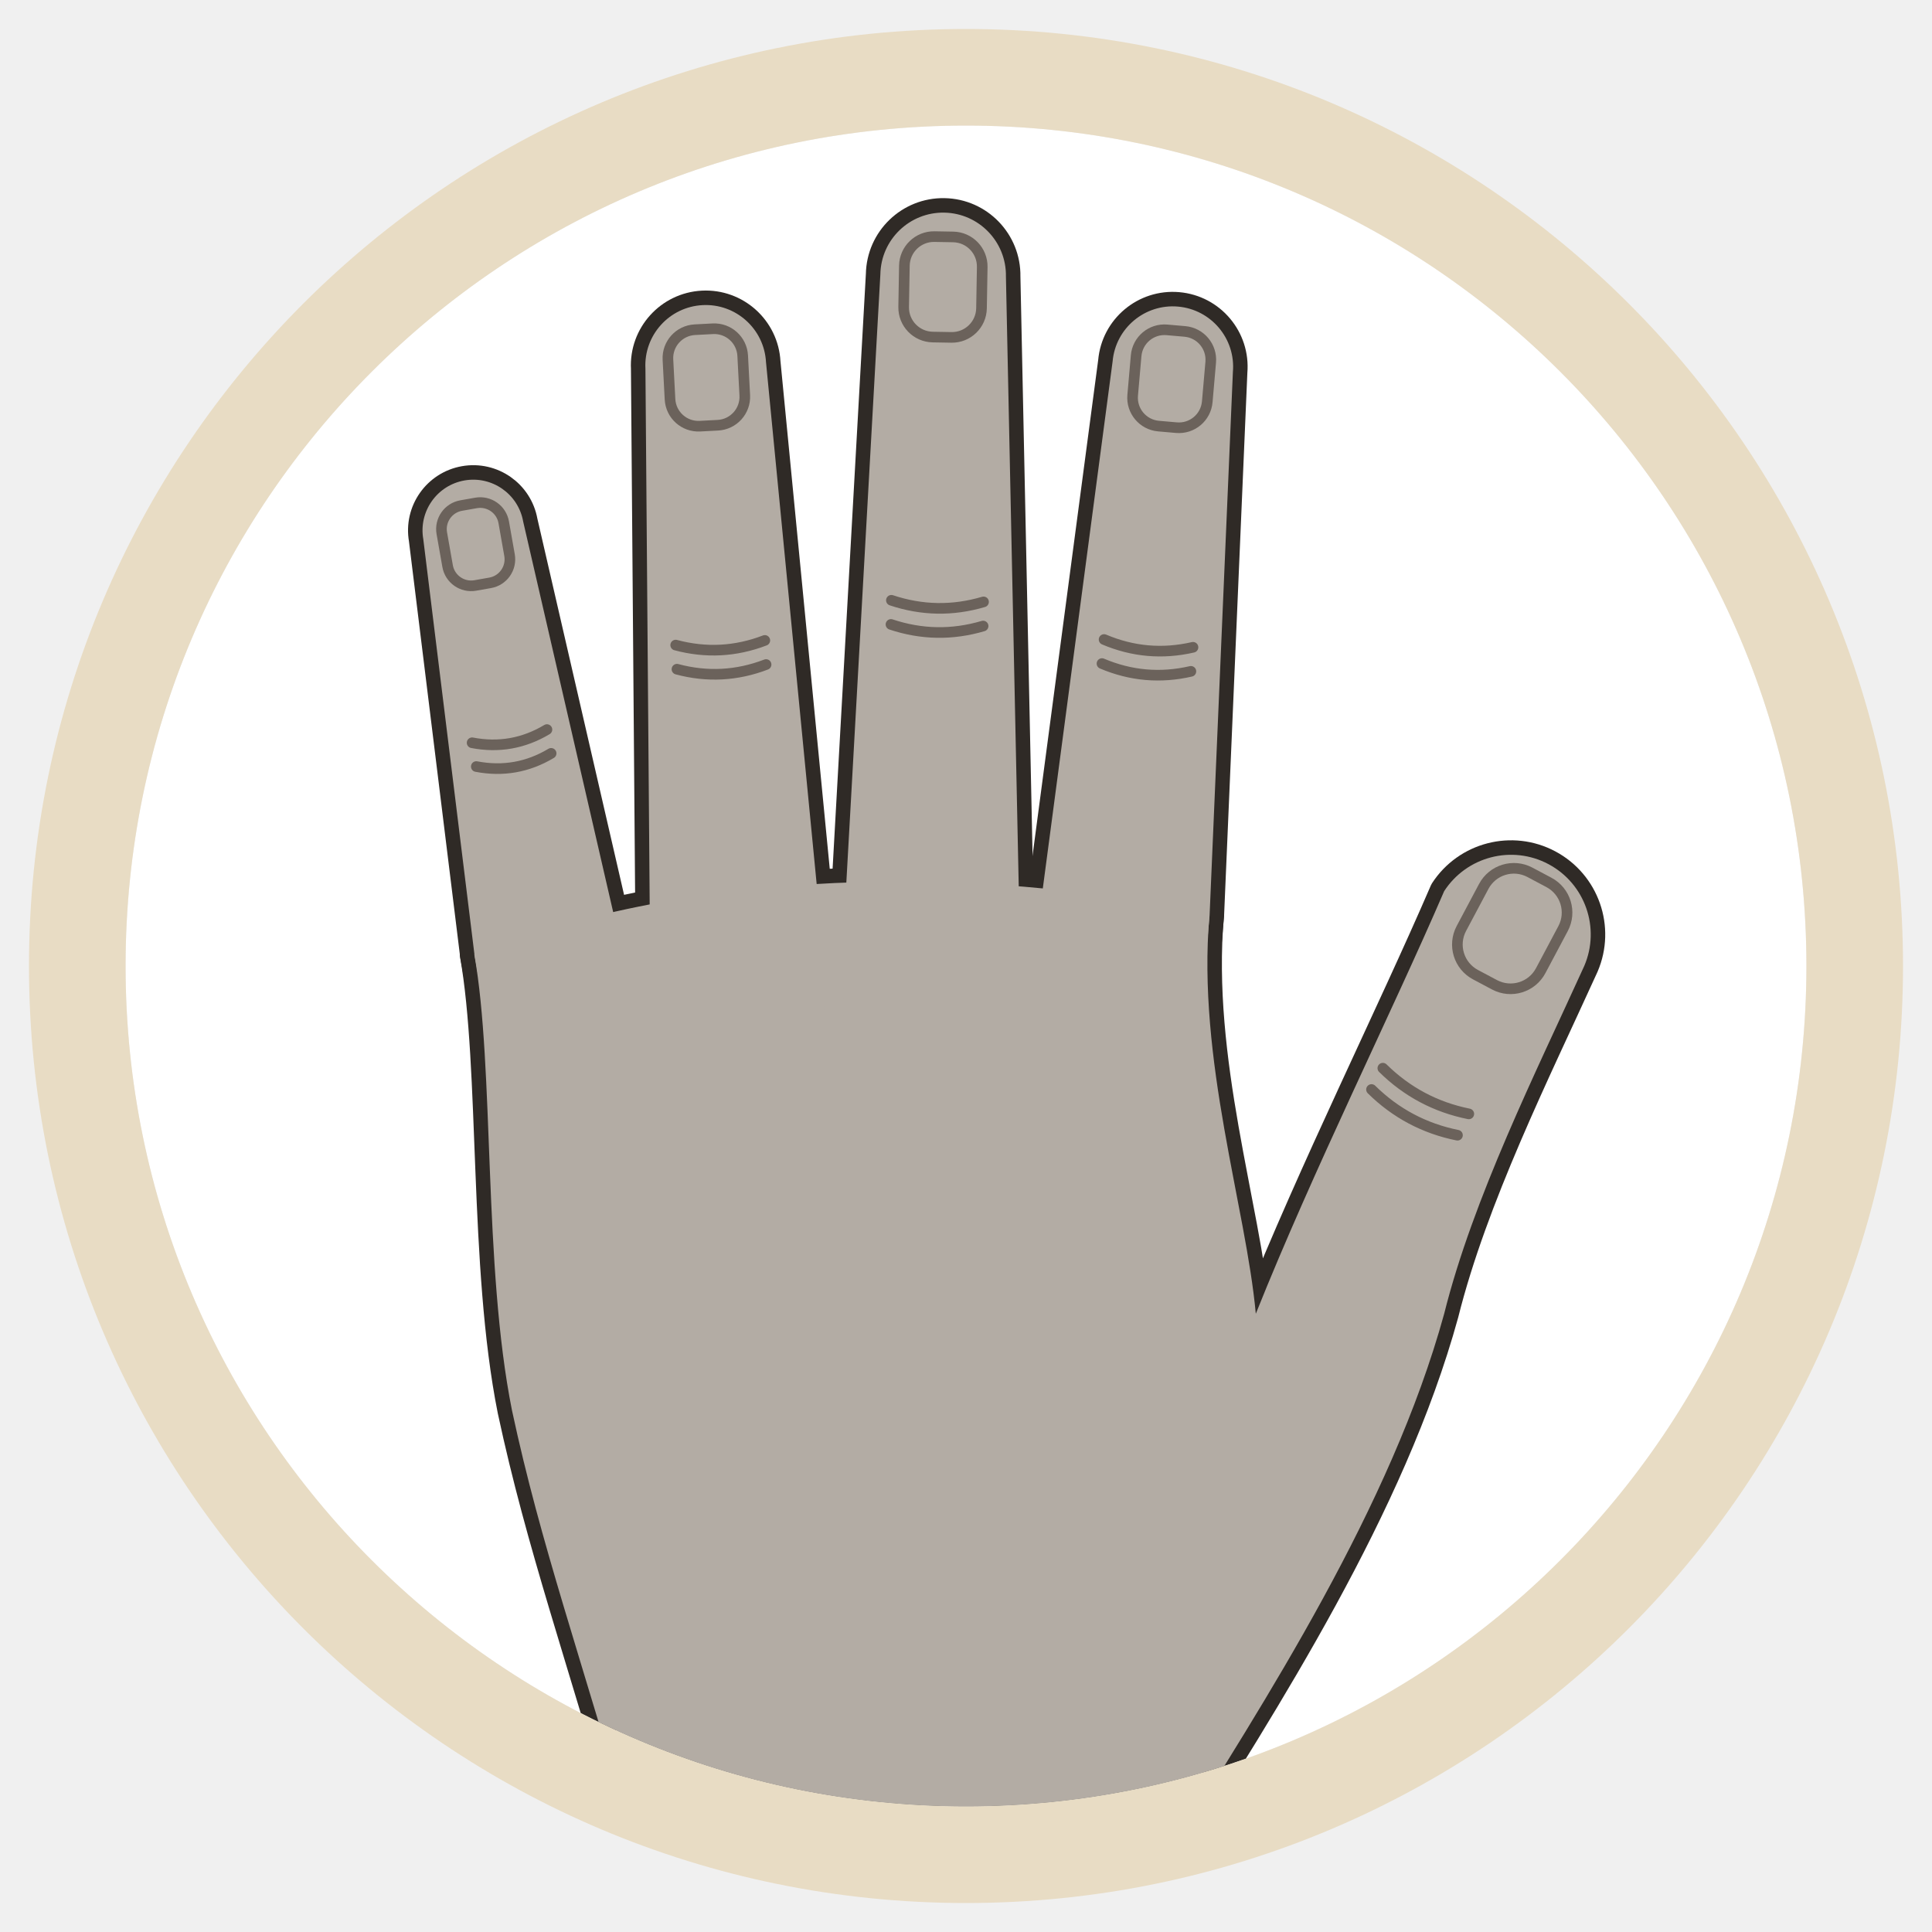
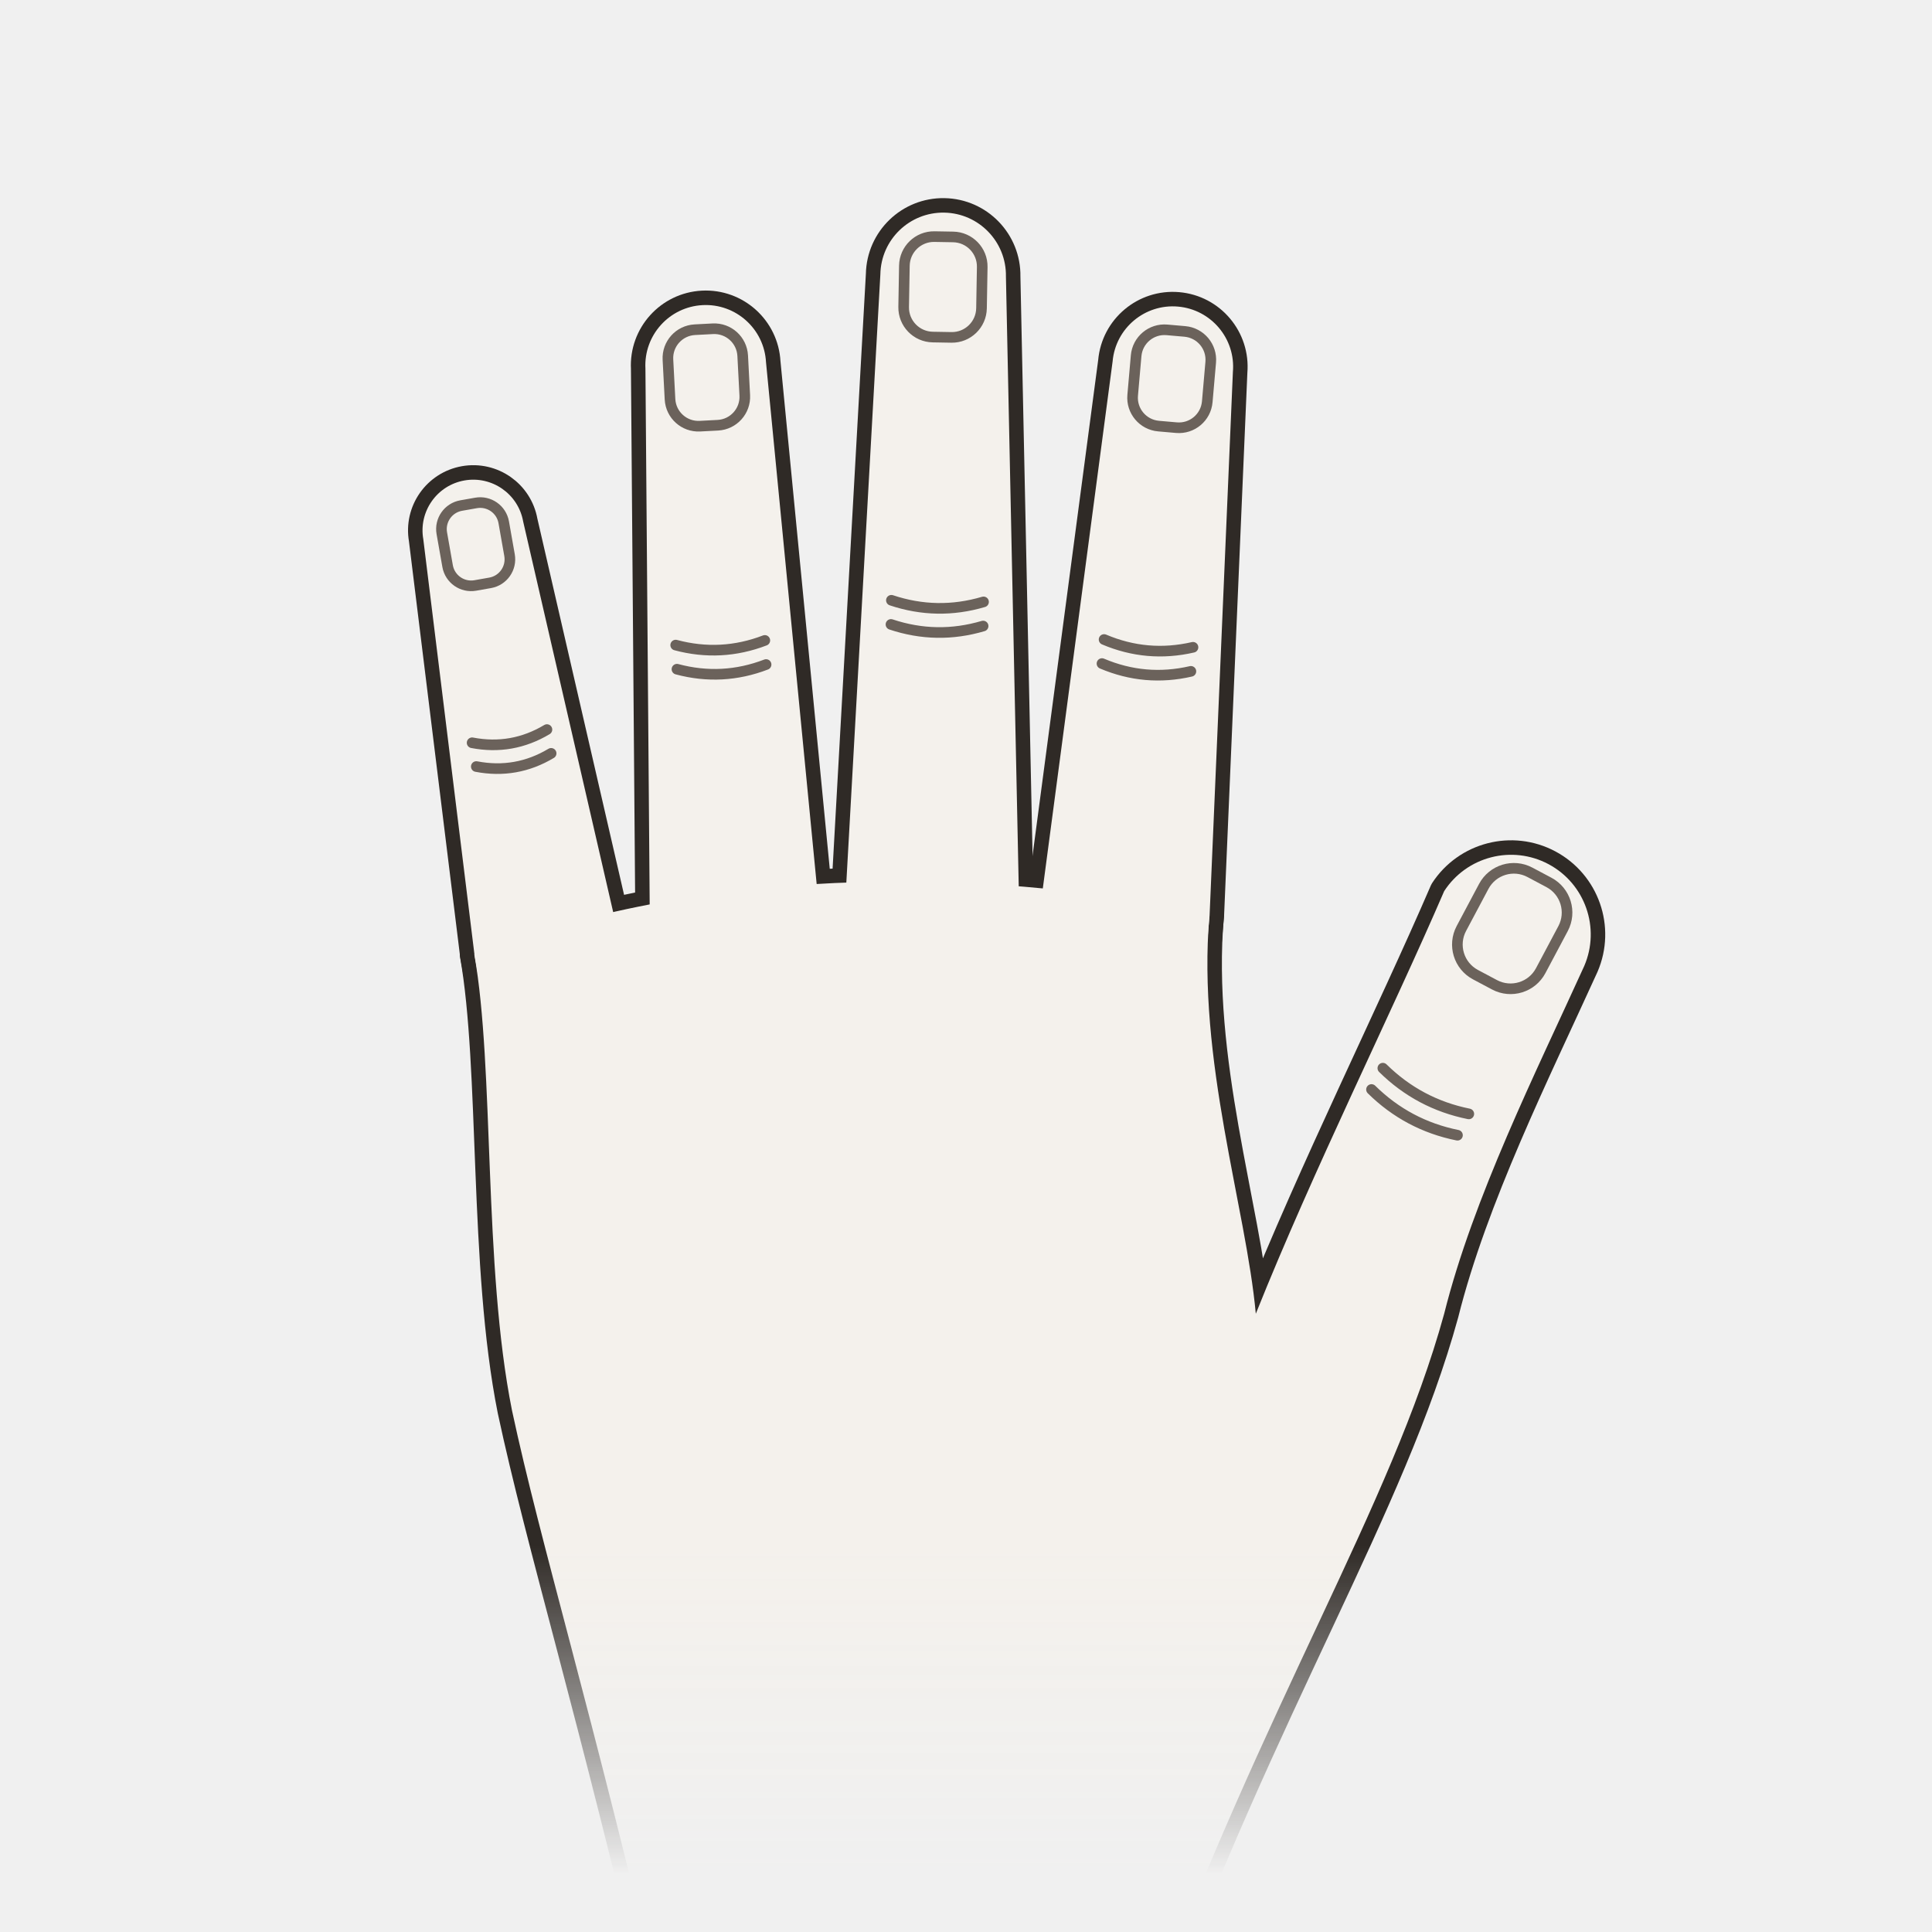
<svg xmlns="http://www.w3.org/2000/svg" viewBox="0 0 400 400" width="400" height="400">
  <defs>
-     <clipPath id="inside">
-       <circle cx="200" cy="200" r="174" />
-     </clipPath>
    <clipPath id="thumb">
      <path d="M140,272 Q120,290 98,294 L20,310 L20,120 L145,120 L143,190 Z" />
    </clipPath>
+     <linearGradient id="wrist" x1="0" y1="0" x2="0" y2="400" gradientUnits="userSpaceOnUse">
+       <stop offset="0.8" stop-color="#fff" />
+       <stop offset="0.97" stop-color="#fff" stop-opacity="0" />
+     </linearGradient>
+     <mask id="fade" maskUnits="userSpaceOnUse" x="0" y="0" width="400" height="400">
+       <rect width="400" height="400" fill="url(#wrist)" />
+     </mask>
  </defs>
-   <circle cx="200" cy="200" r="174" fill="#fff" />
-   <g clip-path="url(#inside)" transform="translate(400 0) scale(-1 1)">
-     <g stroke="#2f2a26" stroke-width="6" stroke-linejoin="round" fill="#2f2a26">
-       <path d="M158,384 C138,352 112,312 101,272 C95,248 82,222 72,200 A16.5,16.5 0 0 1 101,184.5 C112,210 128,242 140,272 C142,250 152.2,219.4 149.6,189.5 C190,180 252,178 301.8,197.6 C297.6,221.2 300,262 294,292 C288,320 280,342 268,384 Z" />
-       <path d="M-17.5,40 L-17.5,0 L-12.5,-112.5 A12.5,12.5 0 0 1 12.5,-112.5 L17.5,0 L17.5,40 Z" transform="translate(167 188) rotate(-5)" />
-       <path d="M-18,40 L-18,0 L-13,-130 A13,13 0 0 1 13,-130 L18,0 L18,40 Z" transform="translate(207 187) rotate(-1)" />
-       <path d="M-17.5,40 L-17.5,0 L-12.5,-112.5 A12.5,12.5 0 0 1 12.5,-112.5 L17.5,0 L17.5,40 Z" transform="translate(248 188) rotate(3)" />
-       <path d="M-15,40 L-15,0 L-10.5,-86.5 A10.5,10.5 0 0 1 10.5,-86.5 L15,0 L15,40 Z" transform="translate(287 195) rotate(10)" />
-     </g>
-     <g fill="#b3aca4">
-       <path d="M158,384 C138,352 112,312 101,272 C95,248 82,222 72,200 A16.5,16.5 0 0 1 101,184.5 C112,210 128,242 140,272 C142,250 152.2,219.4 149.6,189.5 C190,180 252,178 301.8,197.6 C297.6,221.2 300,262 294,292 C288,320 280,342 268,384 Z" />
-       <path d="M-17.5,40 L-17.5,0 L-12.5,-112.5 A12.5,12.5 0 0 1 12.5,-112.5 L17.5,0 L17.5,40 Z" transform="translate(167 188) rotate(-5)" />
-       <path d="M-18,40 L-18,0 L-13,-130 A13,13 0 0 1 13,-130 L18,0 L18,40 Z" transform="translate(207 187) rotate(-1)" />
-       <path d="M-17.5,40 L-17.5,0 L-12.5,-112.5 A12.5,12.5 0 0 1 12.5,-112.5 L17.5,0 L17.5,40 Z" transform="translate(248 188) rotate(3)" />
-       <path d="M-15,40 L-15,0 L-10.5,-86.5 A10.5,10.5 0 0 1 10.5,-86.5 L15,0 L15,40 Z" transform="translate(287 195) rotate(10)" />
-     </g>
-     <g fill="none" stroke="#6b625b" stroke-width="2.2" stroke-linecap="round">
-       <rect x="-7.75" y="-120" width="15.5" height="20" rx="5.89" transform="translate(167 188) rotate(-5)" />
-       <rect x="-8.06" y="-138" width="16.12" height="20.8" rx="6.126" transform="translate(207 187) rotate(-1)" />
-       <rect x="-7.75" y="-120" width="15.5" height="20" rx="5.89" transform="translate(248 188) rotate(3)" />
-       <rect x="-6.51" y="-92" width="13.02" height="16.8" rx="4.948" transform="translate(287 195) rotate(10)" />
-       <rect x="-9.3" y="-91" width="18.6" height="24" rx="7.068" transform="translate(124 262) rotate(-28)" />
-       <path d="M-9.24,-55 Q0,-52 9.24,-55 M-9.24,-50 Q0,-47 9.24,-50" transform="translate(167 188) rotate(-5)" />
-       <path d="M-9.54,-62.56 Q0,-59.56 9.54,-62.56 M-9.54,-57.56 Q0,-54.56 9.54,-57.56" transform="translate(207 187) rotate(-1)" />
-       <path d="M-9.24,-55 Q0,-52 9.24,-55 M-9.24,-50 Q0,-47 9.24,-50" transform="translate(248 188) rotate(3)" />
-       <path d="M-7.866,-43.24 Q0,-40.24 7.866,-43.24 M-7.866,-38.24 Q0,-35.24 7.866,-38.24" transform="translate(287 195) rotate(10)" />
-       <path d="M-10.08,-40.9 Q0,-37.9 10.08,-40.9 M-10.08,-35.9 Q0,-32.9 10.08,-35.9" transform="translate(124 262) rotate(-28)" />
+   <g mask="url(#fade)">
+     <g transform="translate(400 0) scale(-1 1)">
+       <g stroke="#2f2a26" stroke-width="6" stroke-linejoin="round" fill="#2f2a26">
+         <path d="M163,420 C138,352 112,312 101,272 C95,248 82,222 72,200 A16.5,16.5 0 0 1 101,184.5 C112,210 128,242 140,272 C142,250 152.2,219.4 149.6,189.5 C190,180 252,178 301.8,197.6 C297.6,221.2 300,262 294,292 C288,320 278,352 262,420 Z" />
+         <path d="M-17.5,40 L-17.5,0 L-12.5,-112.5 A12.5,12.5 0 0 1 12.5,-112.5 L17.5,0 L17.5,40 Z" transform="translate(167 188) rotate(-5)" />
+         <path d="M-18,40 L-18,0 L-13,-130 A13,13 0 0 1 13,-130 L18,0 L18,40 Z" transform="translate(207 187) rotate(-1)" />
+         <path d="M-17.5,40 L-17.5,0 L-12.5,-112.5 A12.5,12.5 0 0 1 12.5,-112.5 L17.5,0 L17.5,40 Z" transform="translate(248 188) rotate(3)" />
+         <path d="M-15,40 L-15,0 L-10.5,-86.5 A10.5,10.5 0 0 1 10.5,-86.5 L15,0 L15,40 Z" transform="translate(287 195) rotate(10)" />
+       </g>
+       <g fill="#f4f1ec">
+         <path d="M163,420 C138,352 112,312 101,272 C95,248 82,222 72,200 A16.5,16.5 0 0 1 101,184.5 C112,210 128,242 140,272 C142,250 152.2,219.4 149.6,189.5 C190,180 252,178 301.8,197.6 C297.6,221.2 300,262 294,292 C288,320 278,352 262,420 Z" />
+         <path d="M-17.5,40 L-17.5,0 L-12.5,-112.5 A12.5,12.5 0 0 1 12.5,-112.5 L17.5,0 L17.5,40 Z" transform="translate(167 188) rotate(-5)" />
+         <path d="M-18,40 L-18,0 L-13,-130 A13,13 0 0 1 13,-130 L18,0 L18,40 Z" transform="translate(207 187) rotate(-1)" />
+         <path d="M-17.5,40 L-17.5,0 L-12.5,-112.5 A12.5,12.5 0 0 1 12.5,-112.5 L17.5,0 L17.5,40 Z" transform="translate(248 188) rotate(3)" />
+         <path d="M-15,40 L-15,0 L-10.5,-86.5 A10.5,10.5 0 0 1 10.5,-86.5 L15,0 L15,40 Z" transform="translate(287 195) rotate(10)" />
+       </g>
+       <g fill="none" stroke="#6b625b" stroke-width="2.2" stroke-linecap="round">
+         <rect x="-7.75" y="-120" width="15.5" height="20" rx="5.89" transform="translate(167 188) rotate(-5)" />
+         <rect x="-8.06" y="-138" width="16.12" height="20.8" rx="6.126" transform="translate(207 187) rotate(-1)" />
+         <rect x="-7.75" y="-120" width="15.5" height="20" rx="5.89" transform="translate(248 188) rotate(3)" />
+         <rect x="-6.51" y="-92" width="13.02" height="16.8" rx="4.948" transform="translate(287 195) rotate(10)" />
+         <rect x="-9.3" y="-91" width="18.6" height="24" rx="7.068" transform="translate(124 262) rotate(-28)" />
+         <path d="M-9.24,-55 Q0,-52 9.24,-55 M-9.24,-50 Q0,-47 9.24,-50" transform="translate(167 188) rotate(-5)" />
+         <path d="M-9.54,-62.56 Q0,-59.56 9.54,-62.56 M-9.54,-57.56 Q0,-54.56 9.54,-57.56" transform="translate(207 187) rotate(-1)" />
+         <path d="M-9.24,-55 Q0,-52 9.24,-55 M-9.24,-50 Q0,-47 9.24,-50" transform="translate(248 188) rotate(3)" />
+         <path d="M-7.866,-43.24 Q0,-40.24 7.866,-43.24 M-7.866,-38.24 Q0,-35.24 7.866,-38.24" transform="translate(287 195) rotate(10)" />
+         <path d="M-10.08,-40.9 Q0,-37.9 10.08,-40.9 M-10.08,-35.9 Q0,-32.9 10.08,-35.9" transform="translate(124 262) rotate(-28)" />
+       </g>
    </g>
  </g>
-   <circle cx="200" cy="200" r="184" fill="none" stroke="#e8dcc4" stroke-width="20" />
</svg>
